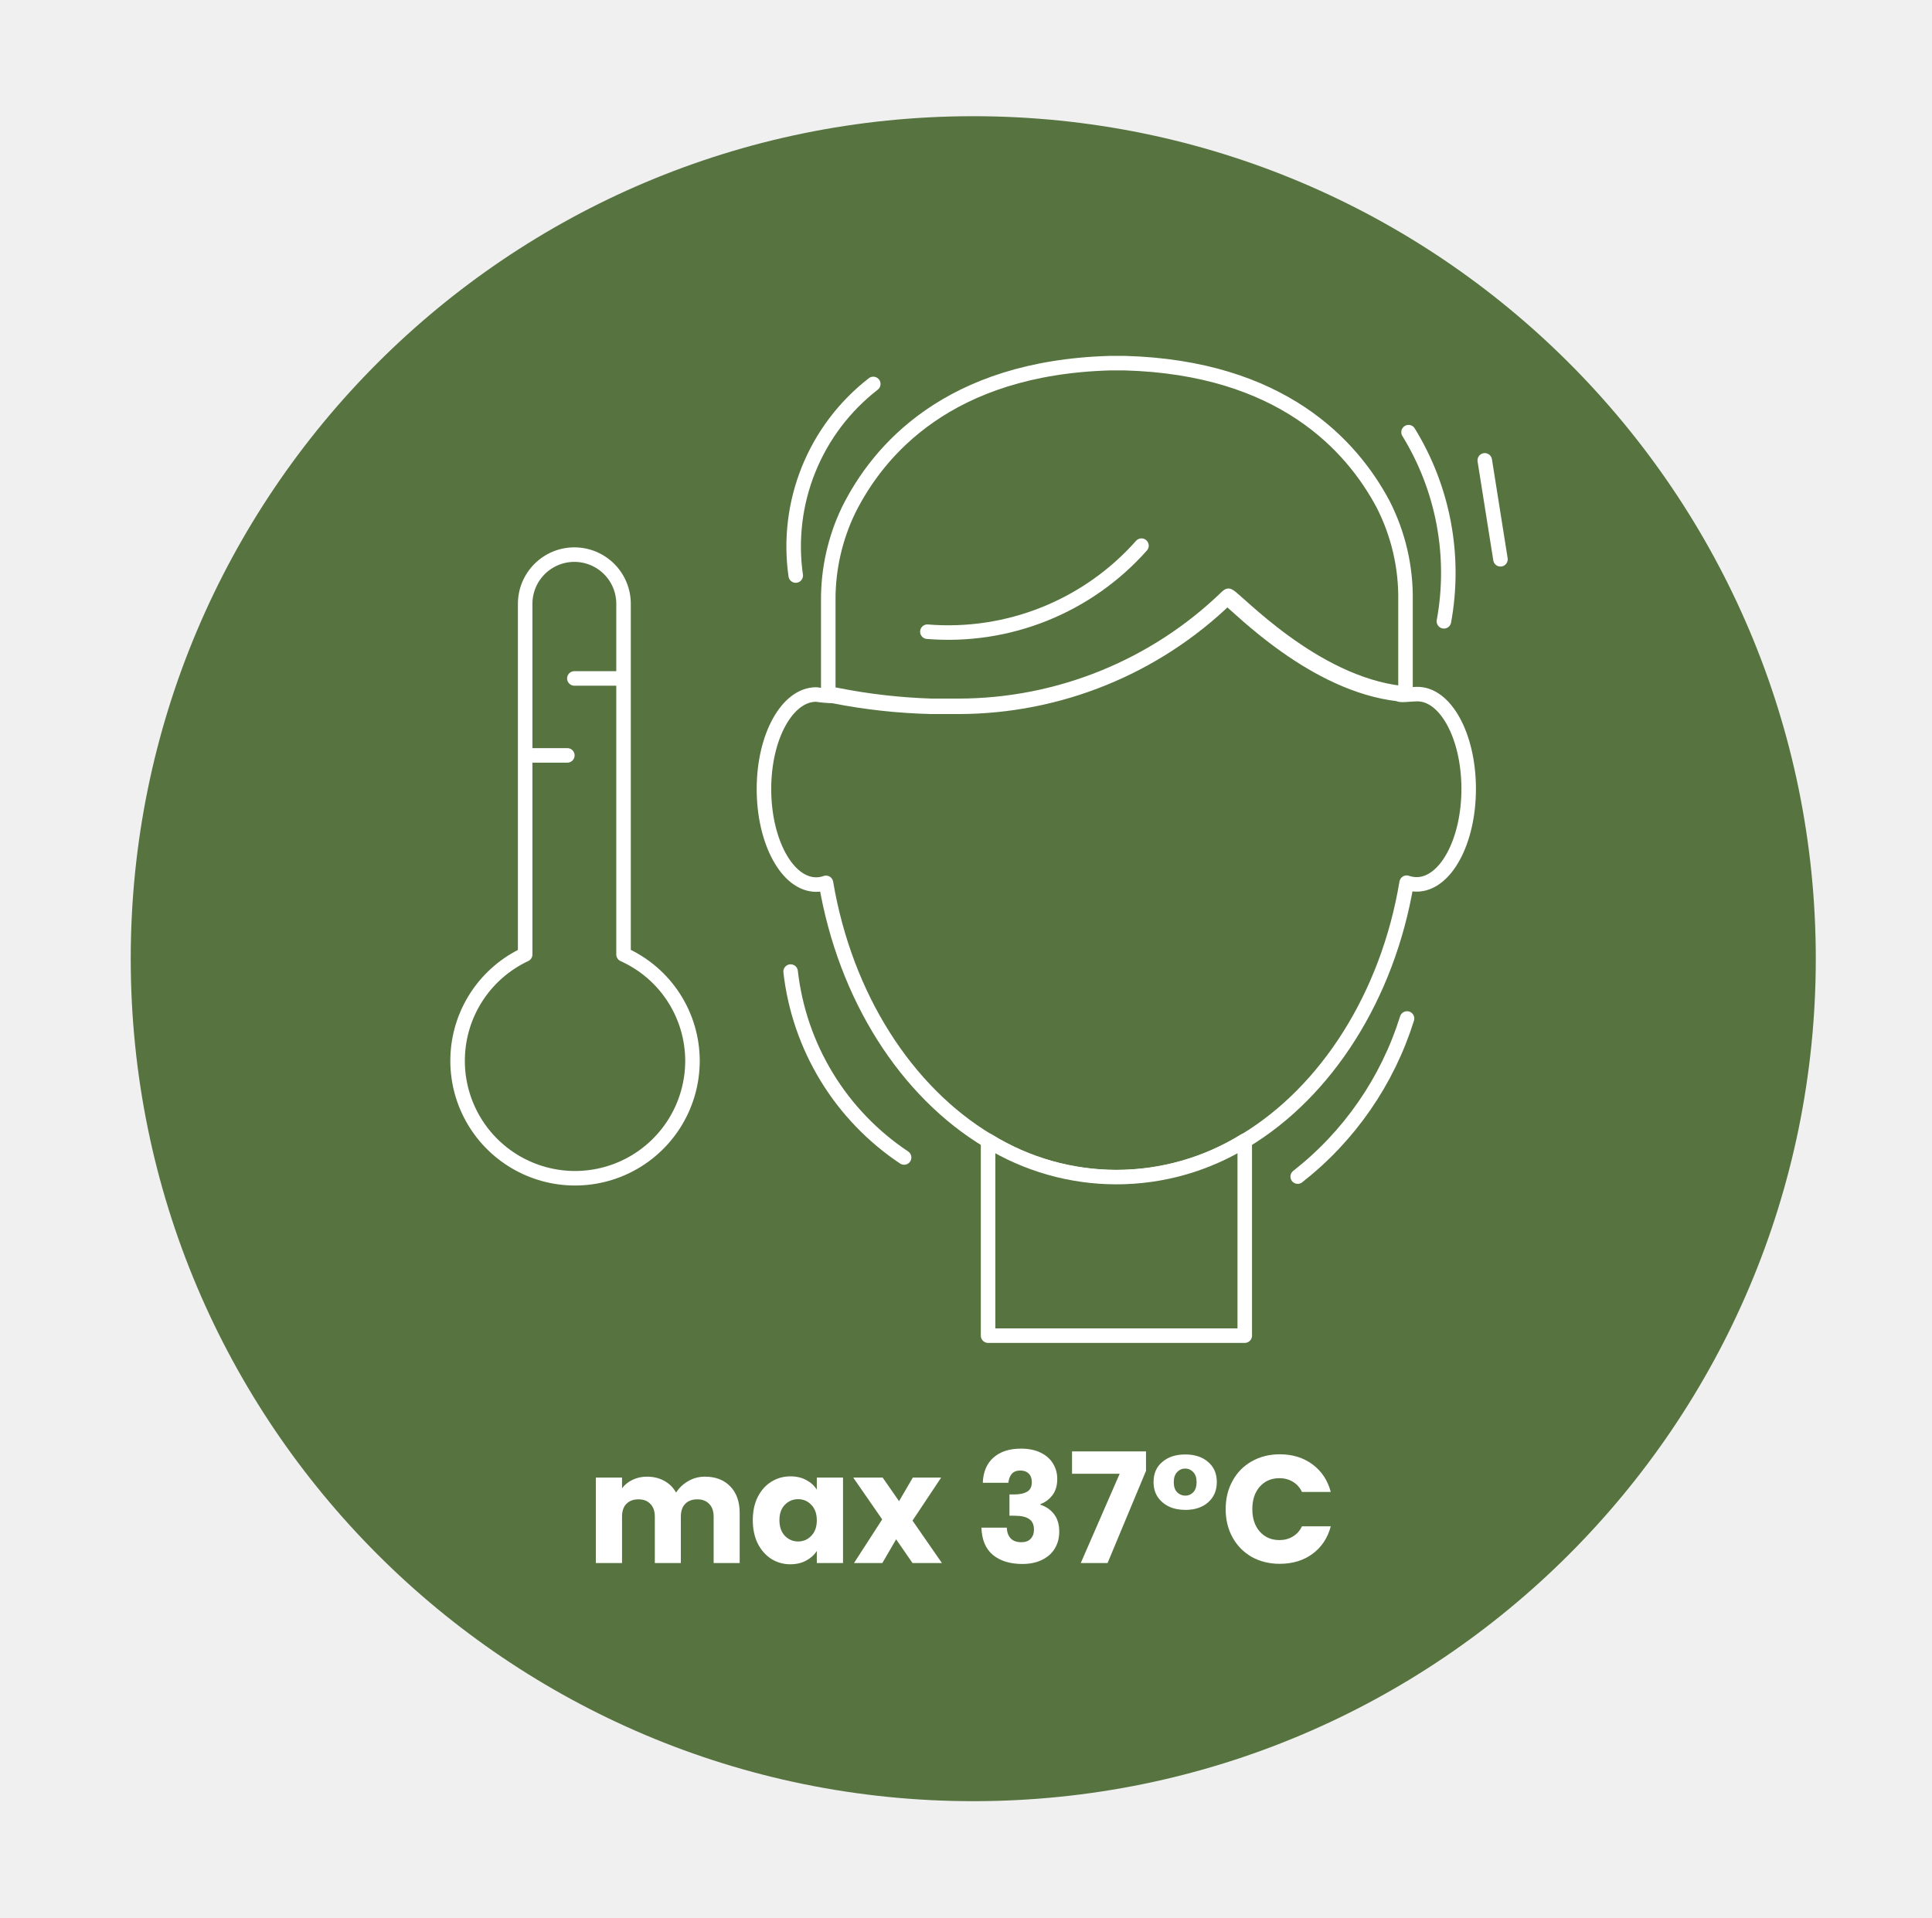
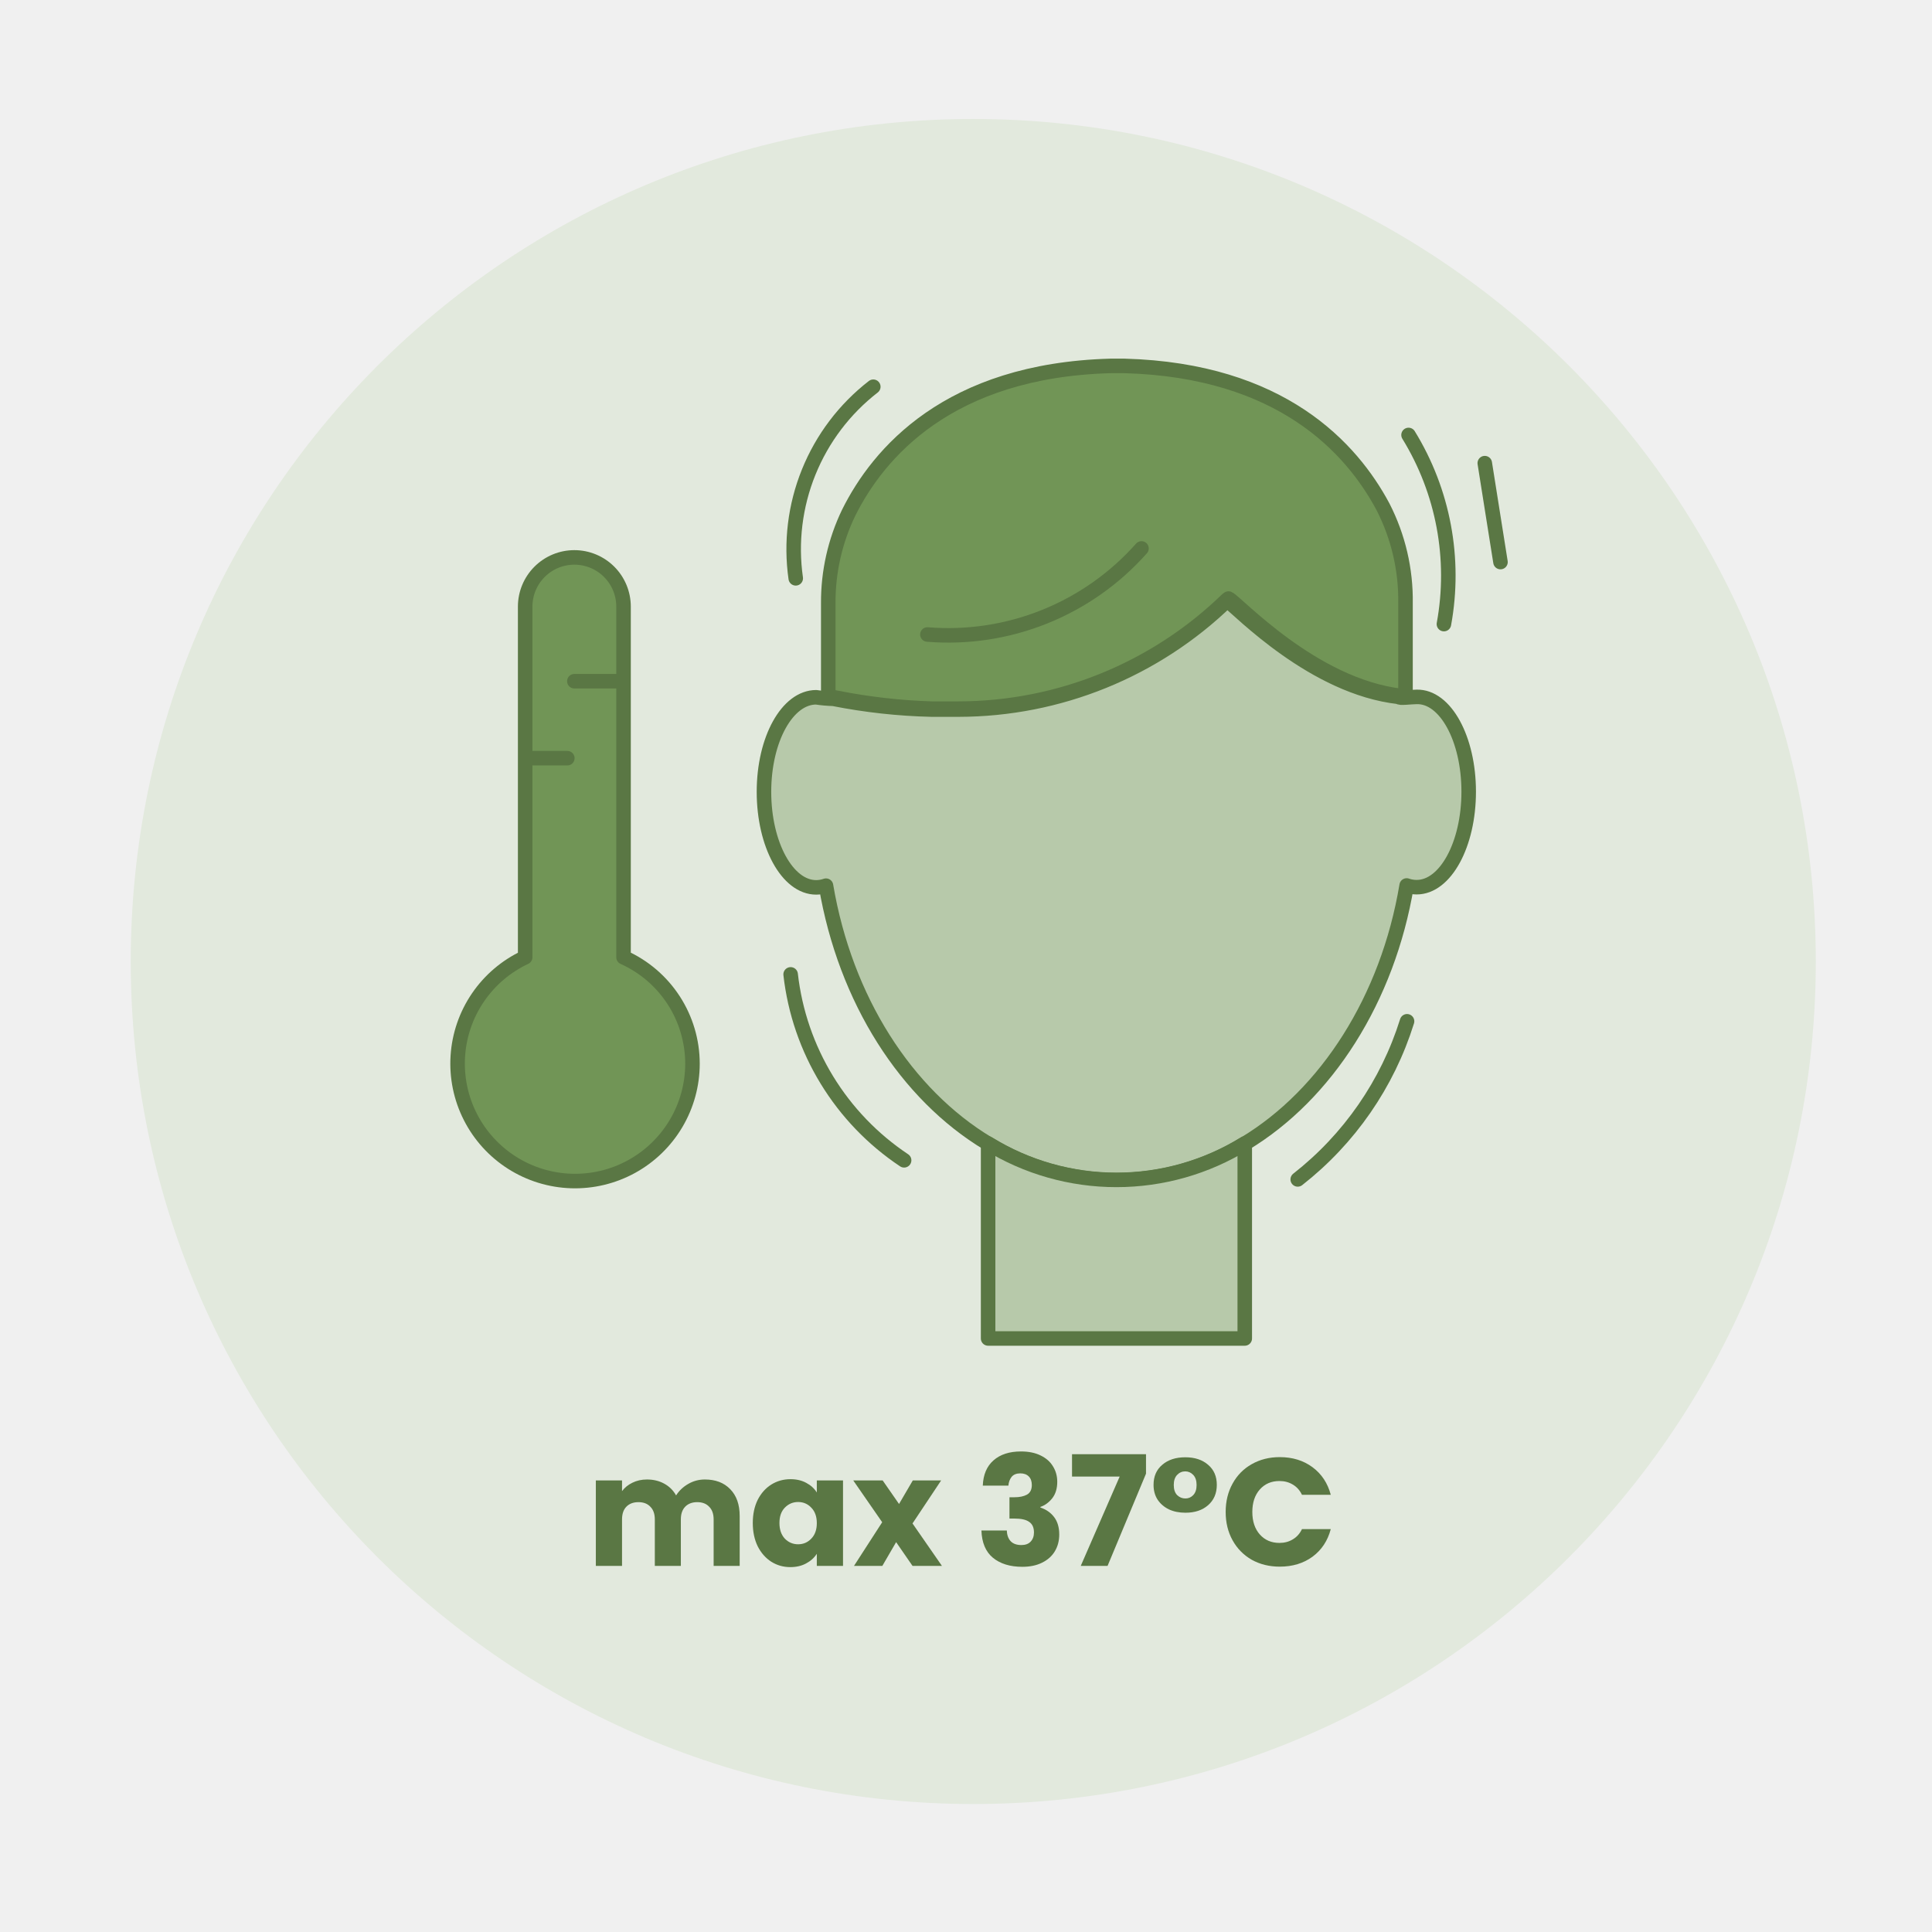
- <svg xmlns="http://www.w3.org/2000/svg" width="133" height="132" viewBox="0 0 133 132" fill="none">
-   <path d="M67 124C99.032 124 125 98.032 125 66C125 33.968 99.032 8 67 8C34.968 8 9 33.968 9 66C9 98.032 34.968 124 67 124Z" fill="#567340" />
-   <path d="M84.478 41.054C79.525 45.864 72.894 48.559 65.989 48.567C72.867 48.493 79.453 45.781 84.387 40.989L84.478 41.054Z" fill="white" stroke="white" stroke-linecap="round" stroke-linejoin="round" />
-   <path d="M101.105 54.309C101.105 57.941 99.504 60.884 97.524 60.884C97.289 60.884 97.056 60.844 96.834 60.767C95.532 68.579 91.314 75.154 85.689 78.54C83.034 80.178 79.975 81.046 76.854 81.046C73.734 81.046 70.675 80.178 68.02 78.54C62.382 75.154 58.19 68.631 56.861 60.78C56.644 60.858 56.415 60.897 56.184 60.897C54.205 60.897 52.591 57.954 52.591 54.322C52.591 50.689 54.205 47.812 56.184 47.812C56.577 47.87 56.973 47.905 57.369 47.916C59.596 48.357 61.857 48.605 64.127 48.658C64.765 48.658 65.429 48.658 65.989 48.658C72.894 48.649 79.524 45.955 84.478 41.145C85.376 41.835 90.454 47.134 96.3 47.785C96.3 47.903 97.134 47.785 97.524 47.785C99.504 47.733 101.105 50.676 101.105 54.309Z" fill="#567340" stroke="white" stroke-linecap="round" stroke-linejoin="round" />
-   <path d="M85.689 78.54V91.951H68.02V78.527C70.676 80.166 73.735 81.034 76.855 81.034C79.975 81.034 83.034 80.166 85.689 78.527V78.54Z" fill="#567340" />
-   <path d="M85.689 78.54V91.951H68.02V78.527C70.676 80.166 73.735 81.034 76.855 81.034C79.975 81.034 83.034 80.166 85.689 78.527V78.54Z" stroke="white" stroke-linecap="round" stroke-linejoin="round" />
-   <path d="M96.756 41.341V47.721H96.496C90.363 47.031 85.077 41.211 84.569 41.015L84.478 41.08C79.524 45.89 72.894 48.585 65.989 48.593C65.39 48.593 64.765 48.593 64.127 48.593C61.94 48.524 59.763 48.276 57.617 47.851L57.018 47.734V41.341C57.005 39.182 57.486 37.048 58.424 35.104C60.455 31.029 65.273 25.312 76.431 25H77.421C88.202 25.299 93.045 30.651 95.207 34.7C96.259 36.754 96.791 39.034 96.756 41.341Z" fill="#567340" stroke="white" stroke-linecap="round" stroke-linejoin="round" />
-   <path d="M96.965 29.753C99.357 33.643 100.224 38.282 99.4 42.773" stroke="white" stroke-linecap="round" stroke-linejoin="round" />
-   <path d="M54.427 66.887C54.718 69.461 55.569 71.939 56.918 74.15C58.267 76.361 60.084 78.25 62.239 79.686" stroke="white" stroke-linecap="round" stroke-linejoin="round" />
-   <path d="M96.861 70.116C95.514 74.424 92.889 78.22 89.335 81.001" stroke="white" stroke-linecap="round" stroke-linejoin="round" />
-   <path d="M102.212 31.693C102.576 33.958 102.928 36.237 103.293 38.503L102.212 31.693Z" fill="white" />
-   <path d="M102.212 31.693C102.576 33.958 102.928 36.237 103.293 38.503" stroke="white" stroke-linecap="round" stroke-linejoin="round" />
-   <path d="M60.117 26.433C58.142 27.964 56.607 29.991 55.67 32.308C54.732 34.625 54.424 37.148 54.778 39.622" stroke="white" stroke-linecap="round" stroke-linejoin="round" />
-   <path d="M63.841 43.489C66.589 43.713 69.351 43.294 71.909 42.265C74.467 41.237 76.751 39.628 78.58 37.565" fill="#567340" />
-   <path d="M63.841 43.489C66.589 43.713 69.351 43.294 71.909 42.265C74.467 41.237 76.751 39.628 78.58 37.565" stroke="white" stroke-linecap="round" stroke-linejoin="round" />
-   <path d="M47.671 73.034C47.67 74.483 47.28 75.904 46.542 77.15C45.804 78.396 44.745 79.421 43.475 80.118C42.205 80.815 40.772 81.158 39.324 81.111C37.877 81.064 36.468 80.629 35.246 79.852C34.024 79.075 33.033 77.984 32.377 76.693C31.721 75.401 31.424 73.958 31.517 72.513C31.609 71.067 32.088 69.673 32.904 68.476C33.72 67.28 34.842 66.324 36.153 65.709V41.568C36.153 40.67 36.51 39.809 37.145 39.174C37.78 38.539 38.641 38.182 39.539 38.182C40.437 38.182 41.299 38.539 41.934 39.174C42.569 39.809 42.925 40.67 42.925 41.568V65.709C44.338 66.344 45.537 67.372 46.379 68.672C47.22 69.971 47.669 71.486 47.671 73.034Z" fill="#567340" stroke="white" stroke-linecap="round" stroke-linejoin="round" />
-   <path d="M39.539 46.706H42.672" stroke="white" stroke-linecap="round" stroke-linejoin="round" />
-   <path d="M36.591 52.004H39.056" stroke="white" stroke-linecap="round" stroke-linejoin="round" />
-   <path d="M48.526 101.659C49.257 101.659 49.837 101.88 50.266 102.323C50.702 102.766 50.92 103.381 50.92 104.169V107.606H49.127V104.411C49.127 104.032 49.025 103.74 48.821 103.536C48.624 103.325 48.35 103.22 47.999 103.22C47.647 103.22 47.37 103.325 47.166 103.536C46.969 103.74 46.87 104.032 46.87 104.411V107.606H45.078V104.411C45.078 104.032 44.976 103.74 44.772 103.536C44.575 103.325 44.301 103.22 43.949 103.22C43.598 103.22 43.32 103.325 43.116 103.536C42.919 103.74 42.821 104.032 42.821 104.411V107.606H41.018V101.722H42.821V102.46C43.004 102.214 43.243 102.021 43.538 101.88C43.833 101.733 44.167 101.659 44.54 101.659C44.983 101.659 45.376 101.754 45.721 101.944C46.072 102.133 46.346 102.404 46.543 102.756C46.747 102.432 47.025 102.169 47.377 101.965C47.728 101.761 48.111 101.659 48.526 101.659Z" fill="white" />
-   <path d="M51.822 104.654C51.822 104.049 51.935 103.518 52.16 103.061C52.392 102.604 52.705 102.253 53.098 102.007C53.492 101.761 53.931 101.638 54.417 101.638C54.831 101.638 55.193 101.722 55.503 101.891C55.819 102.06 56.062 102.281 56.23 102.555V101.722H58.034V107.606H56.23V106.773C56.055 107.048 55.809 107.269 55.492 107.438C55.183 107.606 54.821 107.691 54.406 107.691C53.928 107.691 53.492 107.568 53.098 107.322C52.705 107.069 52.392 106.714 52.16 106.257C51.935 105.793 51.822 105.258 51.822 104.654ZM56.23 104.664C56.23 104.214 56.104 103.859 55.851 103.599C55.605 103.339 55.302 103.209 54.944 103.209C54.585 103.209 54.279 103.339 54.026 103.599C53.78 103.852 53.657 104.204 53.657 104.654C53.657 105.104 53.78 105.462 54.026 105.729C54.279 105.989 54.585 106.12 54.944 106.12C55.302 106.12 55.605 105.989 55.851 105.729C56.104 105.469 56.23 105.114 56.23 104.664Z" fill="white" />
-   <path d="M62.818 107.606L61.69 105.972L60.741 107.606H58.79L60.73 104.601L58.737 101.722H60.762L61.89 103.346L62.839 101.722H64.79L62.818 104.685L64.843 107.606H62.818Z" fill="white" />
-   <path d="M67.656 102.081C67.685 101.328 67.931 100.748 68.395 100.341C68.859 99.933 69.488 99.729 70.282 99.729C70.81 99.729 71.26 99.82 71.632 100.003C72.012 100.186 72.297 100.436 72.486 100.752C72.683 101.068 72.782 101.423 72.782 101.817C72.782 102.281 72.666 102.661 72.434 102.956C72.202 103.244 71.931 103.441 71.622 103.546V103.589C72.022 103.722 72.339 103.944 72.571 104.253C72.803 104.562 72.919 104.96 72.919 105.445C72.919 105.881 72.817 106.267 72.613 106.605C72.416 106.935 72.124 107.195 71.738 107.385C71.358 107.575 70.905 107.67 70.377 107.67C69.534 107.67 68.859 107.462 68.353 107.048C67.853 106.633 67.59 106.007 67.562 105.17H69.312C69.319 105.48 69.407 105.726 69.576 105.909C69.745 106.084 69.991 106.172 70.314 106.172C70.588 106.172 70.799 106.095 70.947 105.94C71.101 105.779 71.179 105.568 71.179 105.308C71.179 104.97 71.07 104.728 70.852 104.58C70.641 104.425 70.3 104.348 69.829 104.348H69.492V102.882H69.829C70.188 102.882 70.476 102.822 70.694 102.703C70.919 102.576 71.031 102.355 71.031 102.038C71.031 101.785 70.961 101.589 70.82 101.448C70.68 101.307 70.486 101.237 70.24 101.237C69.973 101.237 69.773 101.318 69.639 101.48C69.513 101.641 69.439 101.842 69.418 102.081H67.656Z" fill="white" />
-   <path d="M78.892 101.258L76.246 107.606H74.4L77.079 101.458H73.799V99.919H78.892V101.258Z" fill="white" />
-   <path d="M79.411 102.028C79.411 101.444 79.611 100.984 80.012 100.646C80.413 100.302 80.94 100.13 81.594 100.13C82.248 100.13 82.771 100.302 83.165 100.646C83.566 100.984 83.766 101.444 83.766 102.028C83.766 102.611 83.566 103.079 83.165 103.43C82.771 103.775 82.251 103.947 81.604 103.947C81.175 103.947 80.796 103.87 80.465 103.715C80.135 103.553 79.875 103.329 79.685 103.04C79.502 102.752 79.411 102.415 79.411 102.028ZM82.374 102.038C82.374 101.736 82.297 101.504 82.142 101.342C81.987 101.181 81.805 101.1 81.594 101.1C81.376 101.1 81.189 101.181 81.035 101.342C80.88 101.504 80.803 101.736 80.803 102.038C80.803 102.341 80.88 102.573 81.035 102.734C81.197 102.889 81.386 102.966 81.604 102.966C81.815 102.966 81.994 102.889 82.142 102.734C82.297 102.573 82.374 102.341 82.374 102.038Z" fill="white" />
-   <path d="M84.376 103.894C84.376 103.163 84.535 102.513 84.851 101.944C85.167 101.367 85.607 100.921 86.169 100.604C86.739 100.281 87.382 100.119 88.099 100.119C88.978 100.119 89.73 100.351 90.356 100.815C90.981 101.279 91.4 101.912 91.611 102.713H89.628C89.481 102.404 89.27 102.169 88.995 102.007C88.728 101.845 88.422 101.764 88.078 101.764C87.523 101.764 87.073 101.958 86.728 102.344C86.384 102.731 86.211 103.248 86.211 103.894C86.211 104.541 86.384 105.058 86.728 105.445C87.073 105.831 87.523 106.025 88.078 106.025C88.422 106.025 88.728 105.944 88.995 105.782C89.27 105.62 89.481 105.385 89.628 105.076H91.611C91.4 105.877 90.981 106.51 90.356 106.974C89.73 107.431 88.978 107.659 88.099 107.659C87.382 107.659 86.739 107.501 86.169 107.185C85.607 106.861 85.167 106.415 84.851 105.845C84.535 105.276 84.376 104.626 84.376 103.894Z" fill="white" />
+ <svg xmlns="http://www.w3.org/2000/svg" width="133" height="133" viewBox="0 0 133 133" fill="none">
+   <path d="M67 124.19C99.032 124.19 125 98.222 125 66.19C125 34.157 99.032 8.19 67 8.19C34.968 8.19 9 34.157 9 66.19C9 98.222 34.968 124.19 67 124.19Z" fill="#E2E9DD" />
+   <path d="M84.479 41.244C79.526 46.054 72.895 48.749 65.99 48.757C72.868 48.683 79.454 45.971 84.388 41.179L84.479 41.244Z" fill="#5A7744" stroke="#5A7744" stroke-linecap="round" stroke-linejoin="round" />
+   <path d="M101.106 54.499C101.106 58.131 99.504 61.074 97.525 61.074C97.29 61.074 97.057 61.035 96.835 60.957C95.533 68.769 91.315 75.344 85.69 78.73C83.034 80.368 79.976 81.236 76.855 81.236C73.735 81.236 70.676 80.368 68.021 78.73C62.383 75.344 58.191 68.821 56.862 60.97C56.645 61.047 56.416 61.087 56.185 61.087C54.206 61.087 52.592 58.144 52.592 54.512C52.592 50.879 54.206 48.001 56.185 48.001C56.578 48.06 56.974 48.095 57.37 48.106C59.597 48.547 61.858 48.795 64.128 48.848C64.766 48.848 65.43 48.848 65.99 48.848C72.895 48.839 79.525 46.145 84.479 41.335C85.377 42.025 90.455 47.324 96.301 47.975C96.301 48.093 97.135 47.975 97.525 47.975C99.504 47.923 101.106 50.866 101.106 54.499Z" fill="#B7C9AA" stroke="#5A7744" stroke-linecap="round" stroke-linejoin="round" />
+   <path d="M85.69 78.73V92.141H68.022V78.717C70.677 80.356 73.736 81.224 76.856 81.224C79.976 81.224 83.035 80.356 85.69 78.717V78.73Z" fill="#719556" />
+   <path d="M85.69 78.73V92.141H68.022V78.717C70.677 80.356 73.736 81.224 76.856 81.224C79.976 81.224 83.035 80.356 85.69 78.717V78.73Z" fill="#B7C9AA" stroke="#5A7744" stroke-linecap="round" stroke-linejoin="round" />
+   <path d="M96.756 41.531V47.911H96.496C90.363 47.221 85.077 41.4 84.569 41.205L84.478 41.27C79.524 46.08 72.894 48.775 65.989 48.783C65.39 48.783 64.765 48.783 64.127 48.783C61.94 48.714 59.763 48.466 57.617 48.041L57.018 47.924V41.531C57.005 39.372 57.486 37.238 58.424 35.294C60.455 31.218 65.273 25.502 76.431 25.19H77.421C88.202 25.489 93.045 30.841 95.207 34.89C96.259 36.944 96.791 39.224 96.756 41.531Z" fill="#719556" stroke="#5A7744" stroke-linecap="round" stroke-linejoin="round" />
+   <path d="M96.965 29.943C99.357 33.833 100.224 38.471 99.4 42.963" stroke="#5A7744" stroke-linecap="round" stroke-linejoin="round" />
+   <path d="M54.428 67.077C54.719 69.651 55.57 72.129 56.919 74.34C58.269 76.551 60.084 78.44 62.24 79.876" stroke="#5A7744" stroke-linecap="round" stroke-linejoin="round" />
+   <path d="M96.862 70.306C95.515 74.614 92.89 78.41 89.336 81.191" stroke="#5A7744" stroke-linecap="round" stroke-linejoin="round" />
+   <path d="M102.213 31.883C102.577 34.148 102.929 36.427 103.294 38.693L102.213 31.883Z" fill="#5A7744" />
+   <path d="M102.213 31.883C102.577 34.148 102.929 36.427 103.294 38.693" stroke="#5A7744" stroke-linecap="round" stroke-linejoin="round" />
+   <path d="M60.118 26.623C58.143 28.154 56.608 30.181 55.671 32.498C54.733 34.815 54.425 37.338 54.779 39.812" stroke="#5A7744" stroke-linecap="round" stroke-linejoin="round" />
+   <path d="M63.842 43.679C66.59 43.903 69.352 43.484 71.91 42.455C74.468 41.427 76.752 39.818 78.581 37.755" fill="#719556" />
+   <path d="M63.842 43.679C66.59 43.903 69.352 43.484 71.91 42.455C74.468 41.427 76.752 39.818 78.581 37.755" stroke="#5A7744" stroke-linecap="round" stroke-linejoin="round" />
+   <path d="M47.671 73.224C47.67 74.672 47.28 76.094 46.542 77.34C45.804 78.586 44.745 79.611 43.475 80.308C42.205 81.005 40.772 81.348 39.324 81.301C37.877 81.254 36.468 80.819 35.246 80.042C34.024 79.265 33.033 78.174 32.377 76.882C31.721 75.591 31.424 74.148 31.517 72.702C31.609 71.257 32.088 69.863 32.904 68.666C33.72 67.47 34.842 66.514 36.153 65.899V41.758C36.153 40.86 36.51 39.999 37.145 39.364C37.78 38.729 38.641 38.372 39.539 38.372C40.437 38.372 41.299 38.729 41.934 39.364C42.569 39.999 42.925 40.86 42.925 41.758V65.899C44.338 66.533 45.537 67.562 46.379 68.862C47.22 70.161 47.669 71.676 47.671 73.224Z" fill="#719556" stroke="#5A7744" stroke-linecap="round" stroke-linejoin="round" />
+   <path d="M39.539 46.895H42.672" stroke="#5A7744" stroke-linecap="round" stroke-linejoin="round" />
+   <path d="M36.59 52.194H39.055" stroke="#5A7744" stroke-linecap="round" stroke-linejoin="round" />
+   <path d="M48.526 101.849C49.257 101.849 49.837 102.07 50.266 102.513C50.702 102.956 50.92 103.571 50.92 104.359V107.796H49.127V104.601C49.127 104.221 49.025 103.93 48.821 103.726C48.624 103.515 48.35 103.409 47.999 103.409C47.647 103.409 47.37 103.515 47.166 103.726C46.969 103.93 46.87 104.221 46.87 104.601V107.796H45.078V104.601C45.078 104.221 44.976 103.93 44.772 103.726C44.575 103.515 44.301 103.409 43.949 103.409C43.598 103.409 43.32 103.515 43.116 103.726C42.919 103.93 42.821 104.221 42.821 104.601V107.796H41.018V101.912H42.821V102.65C43.004 102.404 43.243 102.211 43.538 102.07C43.833 101.923 44.167 101.849 44.54 101.849C44.983 101.849 45.376 101.944 45.721 102.133C46.072 102.323 46.346 102.594 46.543 102.945C46.747 102.622 47.025 102.358 47.377 102.155C47.728 101.951 48.111 101.849 48.526 101.849Z" fill="#5A7744" />
+   <path d="M51.822 104.844C51.822 104.239 51.935 103.708 52.16 103.251C52.392 102.794 52.705 102.443 53.098 102.197C53.492 101.951 53.931 101.828 54.417 101.828C54.831 101.828 55.193 101.912 55.503 102.081C55.819 102.249 56.062 102.471 56.23 102.745V101.912H58.034V107.796H56.23V106.963C56.055 107.237 55.809 107.459 55.492 107.628C55.183 107.796 54.821 107.881 54.406 107.881C53.928 107.881 53.492 107.758 53.098 107.512C52.705 107.259 52.392 106.904 52.16 106.447C51.935 105.983 51.822 105.448 51.822 104.844ZM56.23 104.854C56.23 104.404 56.104 104.049 55.851 103.789C55.605 103.529 55.302 103.399 54.944 103.399C54.585 103.399 54.279 103.529 54.026 103.789C53.78 104.042 53.657 104.394 53.657 104.844C53.657 105.294 53.78 105.652 54.026 105.919C54.279 106.179 54.585 106.309 54.944 106.309C55.302 106.309 55.605 106.179 55.851 105.919C56.104 105.659 56.23 105.304 56.23 104.854Z" fill="#5A7744" />
+   <path d="M62.818 107.796L61.69 106.162L60.741 107.796H58.79L60.73 104.791L58.737 101.912H60.762L61.89 103.536L62.839 101.912H64.79L62.818 104.875L64.843 107.796H62.818Z" fill="#5A7744" />
+   <path d="M67.656 102.271C67.685 101.518 67.931 100.938 68.395 100.531C68.859 100.123 69.488 99.919 70.282 99.919C70.81 99.919 71.26 100.01 71.632 100.193C72.012 100.376 72.297 100.625 72.486 100.942C72.683 101.258 72.782 101.613 72.782 102.007C72.782 102.471 72.666 102.851 72.434 103.146C72.202 103.434 71.931 103.631 71.622 103.736V103.779C72.022 103.912 72.339 104.134 72.571 104.443C72.803 104.752 72.919 105.149 72.919 105.635C72.919 106.07 72.817 106.457 72.613 106.795C72.416 107.125 72.124 107.385 71.738 107.575C71.358 107.765 70.905 107.86 70.377 107.86C69.534 107.86 68.859 107.652 68.353 107.237C67.853 106.823 67.59 106.197 67.562 105.36H69.312C69.319 105.67 69.407 105.916 69.576 106.099C69.745 106.274 69.991 106.362 70.314 106.362C70.588 106.362 70.799 106.285 70.947 106.13C71.101 105.969 71.179 105.758 71.179 105.497C71.179 105.16 71.07 104.917 70.852 104.77C70.641 104.615 70.3 104.538 69.829 104.538H69.492V103.072H69.829C70.188 103.072 70.476 103.012 70.694 102.893C70.919 102.766 71.031 102.545 71.031 102.228C71.031 101.975 70.961 101.778 70.82 101.638C70.68 101.497 70.486 101.427 70.24 101.427C69.973 101.427 69.773 101.508 69.639 101.669C69.513 101.831 69.439 102.032 69.418 102.271H67.656Z" fill="#5A7744" />
+   <path d="M78.892 101.448L76.246 107.796H74.4L77.079 101.648H73.799V100.109H78.892V101.448Z" fill="#5A7744" />
+   <path d="M79.411 102.218C79.411 101.634 79.611 101.174 80.012 100.836C80.413 100.492 80.94 100.32 81.594 100.32C82.248 100.32 82.771 100.492 83.165 100.836C83.566 101.174 83.766 101.634 83.766 102.218C83.766 102.801 83.566 103.269 83.165 103.62C82.771 103.965 82.251 104.137 81.604 104.137C81.175 104.137 80.796 104.06 80.465 103.905C80.135 103.743 79.875 103.518 79.685 103.23C79.502 102.942 79.411 102.605 79.411 102.218ZM82.374 102.228C82.374 101.926 82.297 101.694 82.142 101.532C81.987 101.371 81.805 101.29 81.594 101.29C81.376 101.29 81.189 101.371 81.035 101.532C80.88 101.694 80.803 101.926 80.803 102.228C80.803 102.531 80.88 102.763 81.035 102.924C81.197 103.079 81.386 103.156 81.604 103.156C81.815 103.156 81.994 103.079 82.142 102.924C82.297 102.763 82.374 102.531 82.374 102.228Z" fill="#5A7744" />
+   <path d="M84.376 104.084C84.376 103.353 84.535 102.703 84.851 102.133C85.167 101.557 85.607 101.111 86.169 100.794C86.739 100.471 87.382 100.309 88.099 100.309C88.978 100.309 89.73 100.541 90.356 101.005C90.981 101.469 91.4 102.102 91.611 102.903H89.628C89.481 102.594 89.27 102.358 88.995 102.197C88.728 102.035 88.422 101.954 88.078 101.954C87.523 101.954 87.073 102.148 86.728 102.534C86.384 102.921 86.211 103.438 86.211 104.084C86.211 104.731 86.384 105.248 86.728 105.635C87.073 106.021 87.523 106.215 88.078 106.215C88.422 106.215 88.728 106.134 88.995 105.972C89.27 105.81 89.481 105.575 89.628 105.265H91.611C91.4 106.067 90.981 106.7 90.356 107.164C89.73 107.621 88.978 107.849 88.099 107.849C87.382 107.849 86.739 107.691 86.169 107.375C85.607 107.051 85.167 106.605 84.851 106.035C84.535 105.466 84.376 104.816 84.376 104.084Z" fill="#5A7744" />
</svg>
